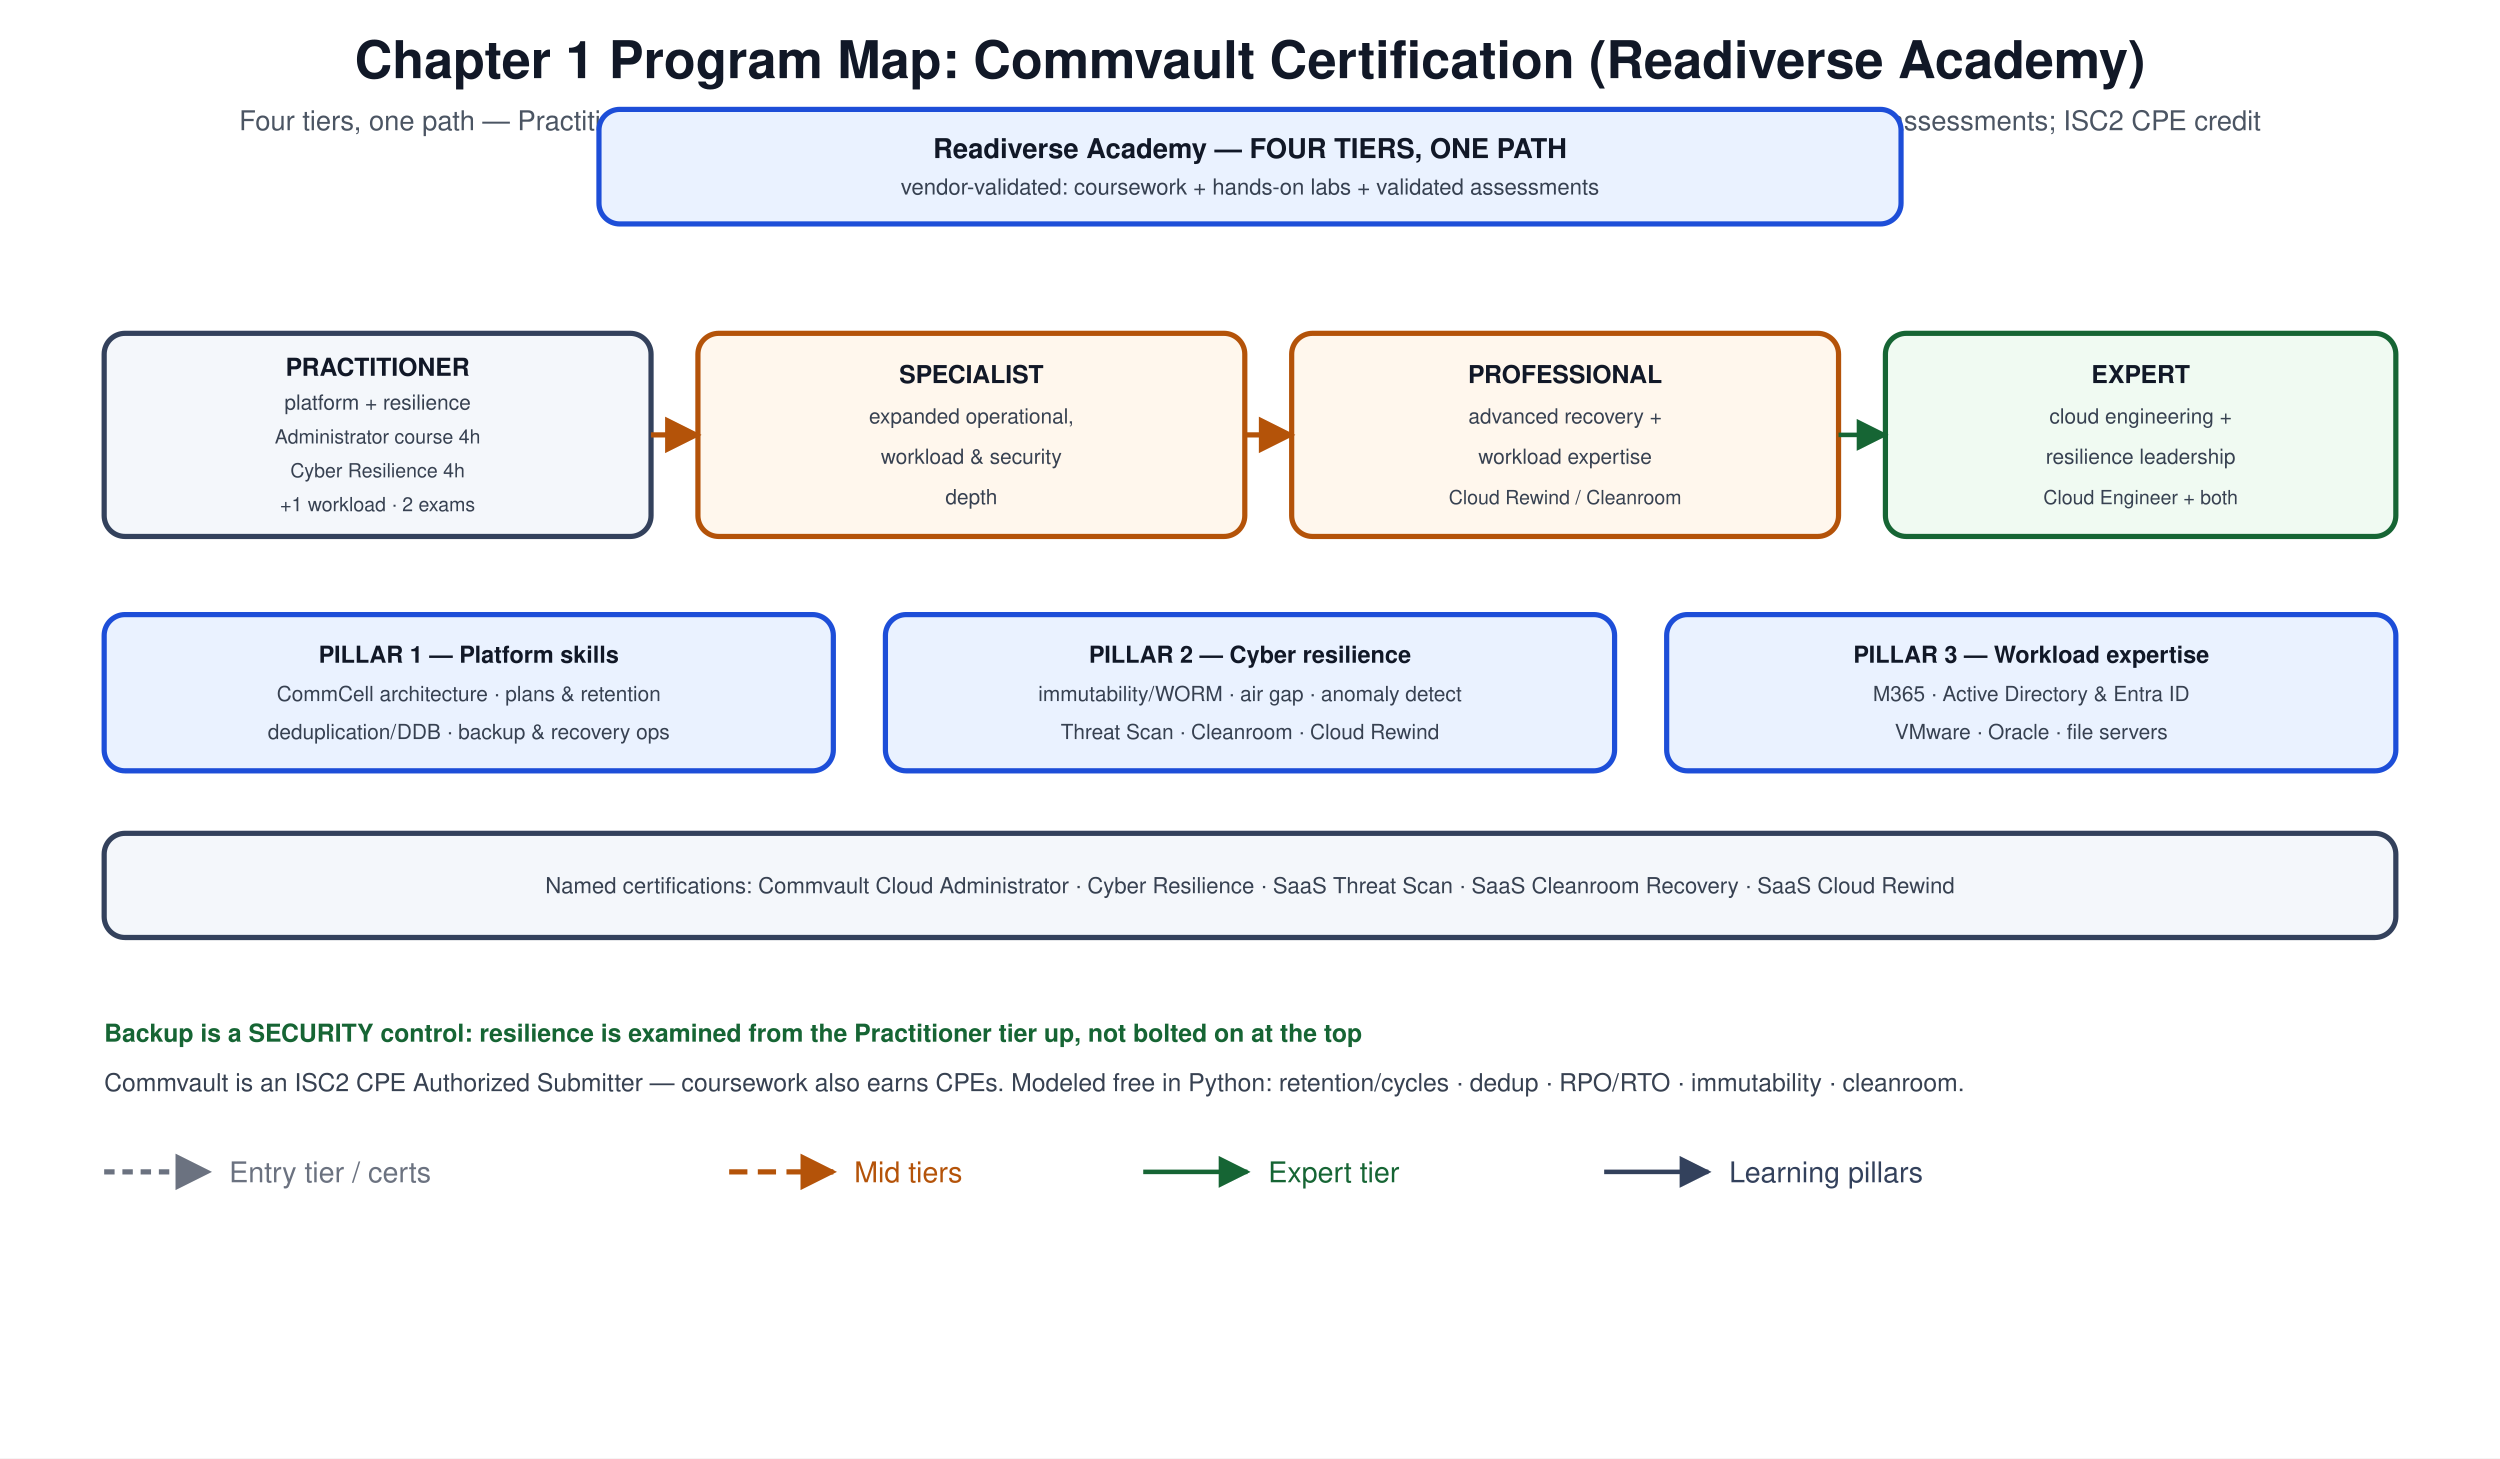
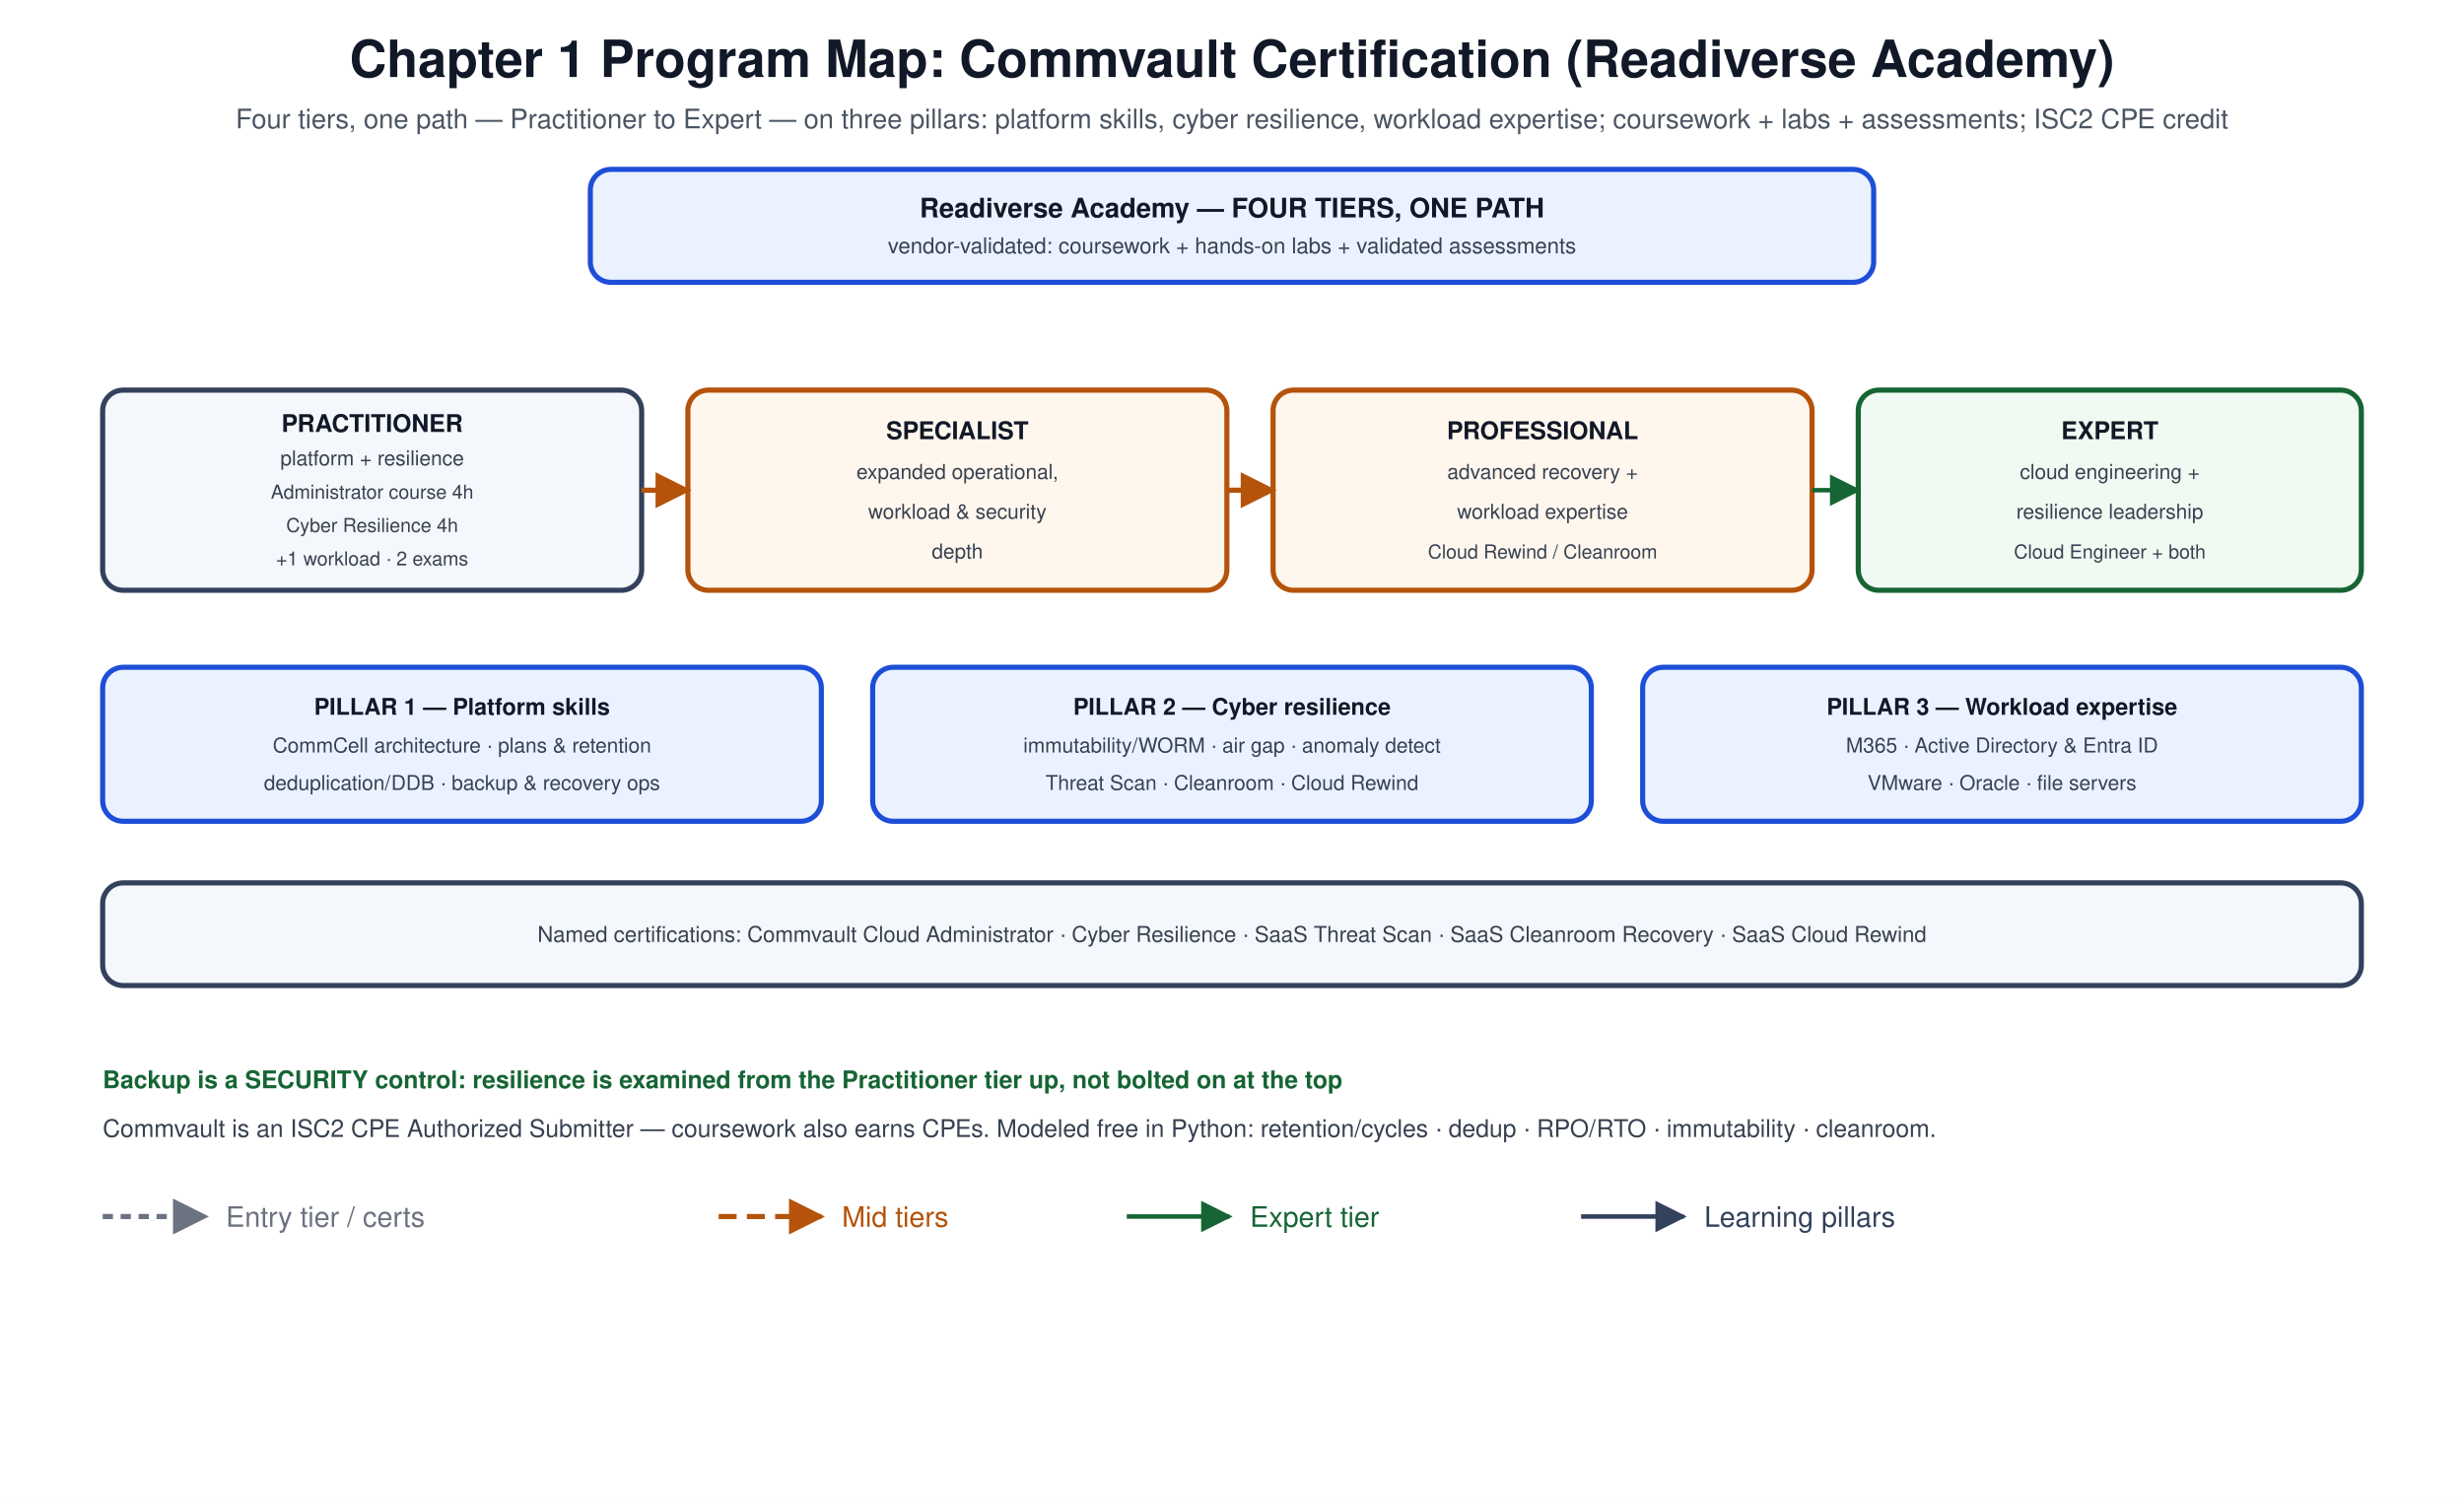
- <svg xmlns="http://www.w3.org/2000/svg" viewBox="0 0 960 560" font-family="Helvetica, Arial, sans-serif">
+ <svg xmlns="http://www.w3.org/2000/svg" viewBox="0 0 960 584" font-family="Helvetica, Arial, sans-serif">
  <defs>
    <marker id="arrow-alt" viewBox="0 0 10 10" refX="9" refY="5" markerWidth="7" markerHeight="7" orient="auto-start-reverse">
      <path d="M0,0 L10,5 L0,10 z" fill="#166534" />
    </marker>
    <marker id="arrow-data" viewBox="0 0 10 10" refX="9" refY="5" markerWidth="7" markerHeight="7" orient="auto-start-reverse">
      <path d="M0,0 L10,5 L0,10 z" fill="#b45309" />
    </marker>
    <marker id="arrow-mgmt" viewBox="0 0 10 10" refX="9" refY="5" markerWidth="7" markerHeight="7" orient="auto-start-reverse">
      <path d="M0,0 L10,5 L0,10 z" fill="#33415c" />
    </marker>
    <marker id="arrow-neutral" viewBox="0 0 10 10" refX="9" refY="5" markerWidth="7" markerHeight="7" orient="auto-start-reverse">
      <path d="M0,0 L10,5 L0,10 z" fill="#6b7280" />
    </marker>
  </defs>
-   <rect x="0" y="0" width="960" height="560" fill="#ffffff" />
+   <rect x="0" y="0" width="960" height="584" fill="#ffffff" />
  <text x="480.0" y="30" text-anchor="middle" font-size="20" font-weight="700" fill="#111827">Chapter 1 Program Map: Commvault Certification (Readiverse Academy)</text>
  <text x="480.0" y="50" text-anchor="middle" font-size="10.5" fill="#4b5563">Four tiers, one path — Practitioner to Expert — on three pillars: platform skills, cyber resilience, workload expertise; coursework + labs + assessments; ISC2 CPE credit</text>
-   <rect x="230" y="42" width="500" height="44" rx="8" fill="#eaf2ff" stroke="#1d4ed8" stroke-width="2" />
-   <text x="480.0" y="60.7" text-anchor="middle" font-size="10.5" font-weight="700" fill="#111827">Readiverse Academy — FOUR TIERS, ONE PATH</text>
-   <text x="480.0" y="74.7" text-anchor="middle" font-size="8.5" font-weight="400" fill="#374151">vendor-validated: coursework + hands-on labs + validated assessments</text>
-   <rect x="40" y="128" width="210" height="78" rx="8" fill="#f4f7fb" stroke="#33415c" stroke-width="2" />
-   <text x="145.0" y="144.3" text-anchor="middle" font-size="9.5" font-weight="700" fill="#111827">PRACTITIONER</text>
-   <text x="145.0" y="157.3" text-anchor="middle" font-size="8" font-weight="400" fill="#374151">platform + resilience</text>
-   <text x="145.0" y="170.3" text-anchor="middle" font-size="7.5" font-weight="400" fill="#374151">Administrator course 4h</text>
-   <text x="145.0" y="183.3" text-anchor="middle" font-size="7.5" font-weight="400" fill="#374151">Cyber Resilience 4h</text>
-   <text x="145.0" y="196.3" text-anchor="middle" font-size="7.5" font-weight="400" fill="#374151">+1 workload · 2 exams</text>
-   <rect x="268" y="128" width="210" height="78" rx="8" fill="#fff7ed" stroke="#b45309" stroke-width="2" />
-   <text x="373.0" y="147.1" text-anchor="middle" font-size="9.5" font-weight="700" fill="#111827">SPECIALIST</text>
-   <text x="373.0" y="162.6" text-anchor="middle" font-size="8" font-weight="400" fill="#374151">expanded operational,</text>
-   <text x="373.0" y="178.1" text-anchor="middle" font-size="8" font-weight="400" fill="#374151">workload &amp; security</text>
-   <text x="373.0" y="193.6" text-anchor="middle" font-size="8" font-weight="400" fill="#374151">depth</text>
-   <rect x="496" y="128" width="210" height="78" rx="8" fill="#fff7ed" stroke="#b45309" stroke-width="2" />
-   <text x="601.0" y="147.1" text-anchor="middle" font-size="9.5" font-weight="700" fill="#111827">PROFESSIONAL</text>
-   <text x="601.0" y="162.6" text-anchor="middle" font-size="8" font-weight="400" fill="#374151">advanced recovery +</text>
-   <text x="601.0" y="178.1" text-anchor="middle" font-size="8" font-weight="400" fill="#374151">workload expertise</text>
-   <text x="601.0" y="193.6" text-anchor="middle" font-size="7.5" font-weight="400" fill="#374151">Cloud Rewind / Cleanroom</text>
-   <rect x="724" y="128" width="196" height="78" rx="8" fill="#f0faf2" stroke="#166534" stroke-width="2" />
-   <text x="822.0" y="147.1" text-anchor="middle" font-size="9.5" font-weight="700" fill="#111827">EXPERT</text>
-   <text x="822.0" y="162.6" text-anchor="middle" font-size="8" font-weight="400" fill="#374151">cloud engineering +</text>
-   <text x="822.0" y="178.1" text-anchor="middle" font-size="8" font-weight="400" fill="#374151">resilience leadership</text>
-   <text x="822.0" y="193.6" text-anchor="middle" font-size="7.5" font-weight="400" fill="#374151">Cloud Engineer + both</text>
-   <line x1="250" y1="167" x2="268" y2="167" stroke="#b45309" stroke-width="2" stroke-dasharray="7 4" marker-end="url(#arrow-data)" />
-   <line x1="478" y1="167" x2="496" y2="167" stroke="#b45309" stroke-width="2" stroke-dasharray="7 4" marker-end="url(#arrow-data)" />
-   <line x1="706" y1="167" x2="724" y2="167" stroke="#166534" stroke-width="1.75" marker-end="url(#arrow-alt)" />
-   <rect x="40" y="236" width="280" height="60" rx="8" fill="#eaf2ff" stroke="#1d4ed8" stroke-width="2" />
-   <text x="180.0" y="254.5" text-anchor="middle" font-size="9" font-weight="700" fill="#111827">PILLAR 1 — Platform skills</text>
-   <text x="180.0" y="269.2" text-anchor="middle" font-size="8" font-weight="400" fill="#374151">CommCell architecture · plans &amp; retention</text>
-   <text x="180.0" y="283.8" text-anchor="middle" font-size="8" font-weight="400" fill="#374151">deduplication/DDB · backup &amp; recovery ops</text>
-   <rect x="340" y="236" width="280" height="60" rx="8" fill="#eaf2ff" stroke="#1d4ed8" stroke-width="2" />
-   <text x="480.0" y="254.5" text-anchor="middle" font-size="9" font-weight="700" fill="#111827">PILLAR 2 — Cyber resilience</text>
-   <text x="480.0" y="269.2" text-anchor="middle" font-size="8" font-weight="400" fill="#374151">immutability/WORM · air gap · anomaly detect</text>
-   <text x="480.0" y="283.8" text-anchor="middle" font-size="8" font-weight="400" fill="#374151">Threat Scan · Cleanroom · Cloud Rewind</text>
-   <rect x="640" y="236" width="280" height="60" rx="8" fill="#eaf2ff" stroke="#1d4ed8" stroke-width="2" />
-   <text x="780.0" y="254.5" text-anchor="middle" font-size="9" font-weight="700" fill="#111827">PILLAR 3 — Workload expertise</text>
-   <text x="780.0" y="269.2" text-anchor="middle" font-size="8" font-weight="400" fill="#374151">M365 · Active Directory &amp; Entra ID</text>
-   <text x="780.0" y="283.8" text-anchor="middle" font-size="8" font-weight="400" fill="#374151">VMware · Oracle · file servers</text>
-   <rect x="40" y="320" width="880" height="40" rx="8" fill="#f4f7fb" stroke="#33415c" stroke-width="2" />
-   <text x="480.0" y="343.0" text-anchor="middle" font-size="8.5" font-weight="400" fill="#374151">Named certifications: Commvault Cloud Administrator · Cyber Resilience · SaaS Threat Scan · SaaS Cleanroom Recovery · SaaS Cloud Rewind</text>
-   <text x="40" y="400" font-size="9.5" font-weight="700" fill="#166534">Backup is a SECURITY control: resilience is examined from the Practitioner tier up, not bolted on at the top</text>
-   <text x="40" y="419" font-size="9.5" font-weight="400" fill="#374151">Commvault is an ISC2 CPE Authorized Submitter — coursework also earns CPEs. Modeled free in Python: retention/cycles · dedup · RPO/RTO · immutability · cleanroom.</text>
-   <line x1="40" y1="450" x2="80" y2="450" stroke="#6b7280" stroke-width="2" stroke-dasharray="4 3" marker-end="url(#arrow-neutral)" />
-   <text x="88" y="454" font-size="11" fill="#6b7280">Entry tier / certs</text>
-   <line x1="280" y1="450" x2="320" y2="450" stroke="#b45309" stroke-width="2" stroke-dasharray="7 4" marker-end="url(#arrow-data)" />
-   <text x="328" y="454" font-size="11" fill="#b45309">Mid tiers</text>
-   <line x1="439" y1="450" x2="479" y2="450" stroke="#166534" stroke-width="1.75" marker-end="url(#arrow-alt)" />
-   <text x="487" y="454" font-size="11" fill="#166534">Expert tier</text>
-   <line x1="616" y1="450" x2="656" y2="450" stroke="#33415c" stroke-width="1.75" marker-end="url(#arrow-mgmt)" />
-   <text x="664" y="454" font-size="11" fill="#33415c">Learning pillars</text>
+   <g transform="translate(0,24)">
+     <rect x="230" y="42" width="500" height="44" rx="8" fill="#eaf2ff" stroke="#1d4ed8" stroke-width="2" />
+     <text x="480.0" y="60.7" text-anchor="middle" font-size="10.5" font-weight="700" fill="#111827">Readiverse Academy — FOUR TIERS, ONE PATH</text>
+     <text x="480.0" y="74.7" text-anchor="middle" font-size="8.5" font-weight="400" fill="#374151">vendor-validated: coursework + hands-on labs + validated assessments</text>
+     <rect x="40" y="128" width="210" height="78" rx="8" fill="#f4f7fb" stroke="#33415c" stroke-width="2" />
+     <text x="145.0" y="144.3" text-anchor="middle" font-size="9.5" font-weight="700" fill="#111827">PRACTITIONER</text>
+     <text x="145.0" y="157.3" text-anchor="middle" font-size="8" font-weight="400" fill="#374151">platform + resilience</text>
+     <text x="145.0" y="170.3" text-anchor="middle" font-size="7.5" font-weight="400" fill="#374151">Administrator course 4h</text>
+     <text x="145.0" y="183.3" text-anchor="middle" font-size="7.5" font-weight="400" fill="#374151">Cyber Resilience 4h</text>
+     <text x="145.0" y="196.3" text-anchor="middle" font-size="7.5" font-weight="400" fill="#374151">+1 workload · 2 exams</text>
+     <rect x="268" y="128" width="210" height="78" rx="8" fill="#fff7ed" stroke="#b45309" stroke-width="2" />
+     <text x="373.0" y="147.1" text-anchor="middle" font-size="9.5" font-weight="700" fill="#111827">SPECIALIST</text>
+     <text x="373.0" y="162.6" text-anchor="middle" font-size="8" font-weight="400" fill="#374151">expanded operational,</text>
+     <text x="373.0" y="178.1" text-anchor="middle" font-size="8" font-weight="400" fill="#374151">workload &amp; security</text>
+     <text x="373.0" y="193.6" text-anchor="middle" font-size="8" font-weight="400" fill="#374151">depth</text>
+     <rect x="496" y="128" width="210" height="78" rx="8" fill="#fff7ed" stroke="#b45309" stroke-width="2" />
+     <text x="601.0" y="147.1" text-anchor="middle" font-size="9.5" font-weight="700" fill="#111827">PROFESSIONAL</text>
+     <text x="601.0" y="162.6" text-anchor="middle" font-size="8" font-weight="400" fill="#374151">advanced recovery +</text>
+     <text x="601.0" y="178.1" text-anchor="middle" font-size="8" font-weight="400" fill="#374151">workload expertise</text>
+     <text x="601.0" y="193.6" text-anchor="middle" font-size="7.5" font-weight="400" fill="#374151">Cloud Rewind / Cleanroom</text>
+     <rect x="724" y="128" width="196" height="78" rx="8" fill="#f0faf2" stroke="#166534" stroke-width="2" />
+     <text x="822.0" y="147.1" text-anchor="middle" font-size="9.5" font-weight="700" fill="#111827">EXPERT</text>
+     <text x="822.0" y="162.6" text-anchor="middle" font-size="8" font-weight="400" fill="#374151">cloud engineering +</text>
+     <text x="822.0" y="178.1" text-anchor="middle" font-size="8" font-weight="400" fill="#374151">resilience leadership</text>
+     <text x="822.0" y="193.6" text-anchor="middle" font-size="7.5" font-weight="400" fill="#374151">Cloud Engineer + both</text>
+     <line x1="250" y1="167" x2="268" y2="167" stroke="#b45309" stroke-width="2" stroke-dasharray="7 4" marker-end="url(#arrow-data)" />
+     <line x1="478" y1="167" x2="496" y2="167" stroke="#b45309" stroke-width="2" stroke-dasharray="7 4" marker-end="url(#arrow-data)" />
+     <line x1="706" y1="167" x2="724" y2="167" stroke="#166534" stroke-width="1.75" marker-end="url(#arrow-alt)" />
+     <rect x="40" y="236" width="280" height="60" rx="8" fill="#eaf2ff" stroke="#1d4ed8" stroke-width="2" />
+     <text x="180.0" y="254.5" text-anchor="middle" font-size="9" font-weight="700" fill="#111827">PILLAR 1 — Platform skills</text>
+     <text x="180.0" y="269.2" text-anchor="middle" font-size="8" font-weight="400" fill="#374151">CommCell architecture · plans &amp; retention</text>
+     <text x="180.0" y="283.8" text-anchor="middle" font-size="8" font-weight="400" fill="#374151">deduplication/DDB · backup &amp; recovery ops</text>
+     <rect x="340" y="236" width="280" height="60" rx="8" fill="#eaf2ff" stroke="#1d4ed8" stroke-width="2" />
+     <text x="480.0" y="254.5" text-anchor="middle" font-size="9" font-weight="700" fill="#111827">PILLAR 2 — Cyber resilience</text>
+     <text x="480.0" y="269.2" text-anchor="middle" font-size="8" font-weight="400" fill="#374151">immutability/WORM · air gap · anomaly detect</text>
+     <text x="480.0" y="283.8" text-anchor="middle" font-size="8" font-weight="400" fill="#374151">Threat Scan · Cleanroom · Cloud Rewind</text>
+     <rect x="640" y="236" width="280" height="60" rx="8" fill="#eaf2ff" stroke="#1d4ed8" stroke-width="2" />
+     <text x="780.0" y="254.5" text-anchor="middle" font-size="9" font-weight="700" fill="#111827">PILLAR 3 — Workload expertise</text>
+     <text x="780.0" y="269.2" text-anchor="middle" font-size="8" font-weight="400" fill="#374151">M365 · Active Directory &amp; Entra ID</text>
+     <text x="780.0" y="283.8" text-anchor="middle" font-size="8" font-weight="400" fill="#374151">VMware · Oracle · file servers</text>
+     <rect x="40" y="320" width="880" height="40" rx="8" fill="#f4f7fb" stroke="#33415c" stroke-width="2" />
+     <text x="480.0" y="343.0" text-anchor="middle" font-size="8.5" font-weight="400" fill="#374151">Named certifications: Commvault Cloud Administrator · Cyber Resilience · SaaS Threat Scan · SaaS Cleanroom Recovery · SaaS Cloud Rewind</text>
+     <text x="40" y="400" font-size="9.5" font-weight="700" fill="#166534">Backup is a SECURITY control: resilience is examined from the Practitioner tier up, not bolted on at the top</text>
+     <text x="40" y="419" font-size="9.5" font-weight="400" fill="#374151">Commvault is an ISC2 CPE Authorized Submitter — coursework also earns CPEs. Modeled free in Python: retention/cycles · dedup · RPO/RTO · immutability · cleanroom.</text>
+     <line x1="40" y1="450" x2="80" y2="450" stroke="#6b7280" stroke-width="2" stroke-dasharray="4 3" marker-end="url(#arrow-neutral)" />
+     <text x="88" y="454" font-size="11" fill="#6b7280">Entry tier / certs</text>
+     <line x1="280" y1="450" x2="320" y2="450" stroke="#b45309" stroke-width="2" stroke-dasharray="7 4" marker-end="url(#arrow-data)" />
+     <text x="328" y="454" font-size="11" fill="#b45309">Mid tiers</text>
+     <line x1="439" y1="450" x2="479" y2="450" stroke="#166534" stroke-width="1.75" marker-end="url(#arrow-alt)" />
+     <text x="487" y="454" font-size="11" fill="#166534">Expert tier</text>
+     <line x1="616" y1="450" x2="656" y2="450" stroke="#33415c" stroke-width="1.75" marker-end="url(#arrow-mgmt)" />
+     <text x="664" y="454" font-size="11" fill="#33415c">Learning pillars</text>
+   </g>
</svg>
